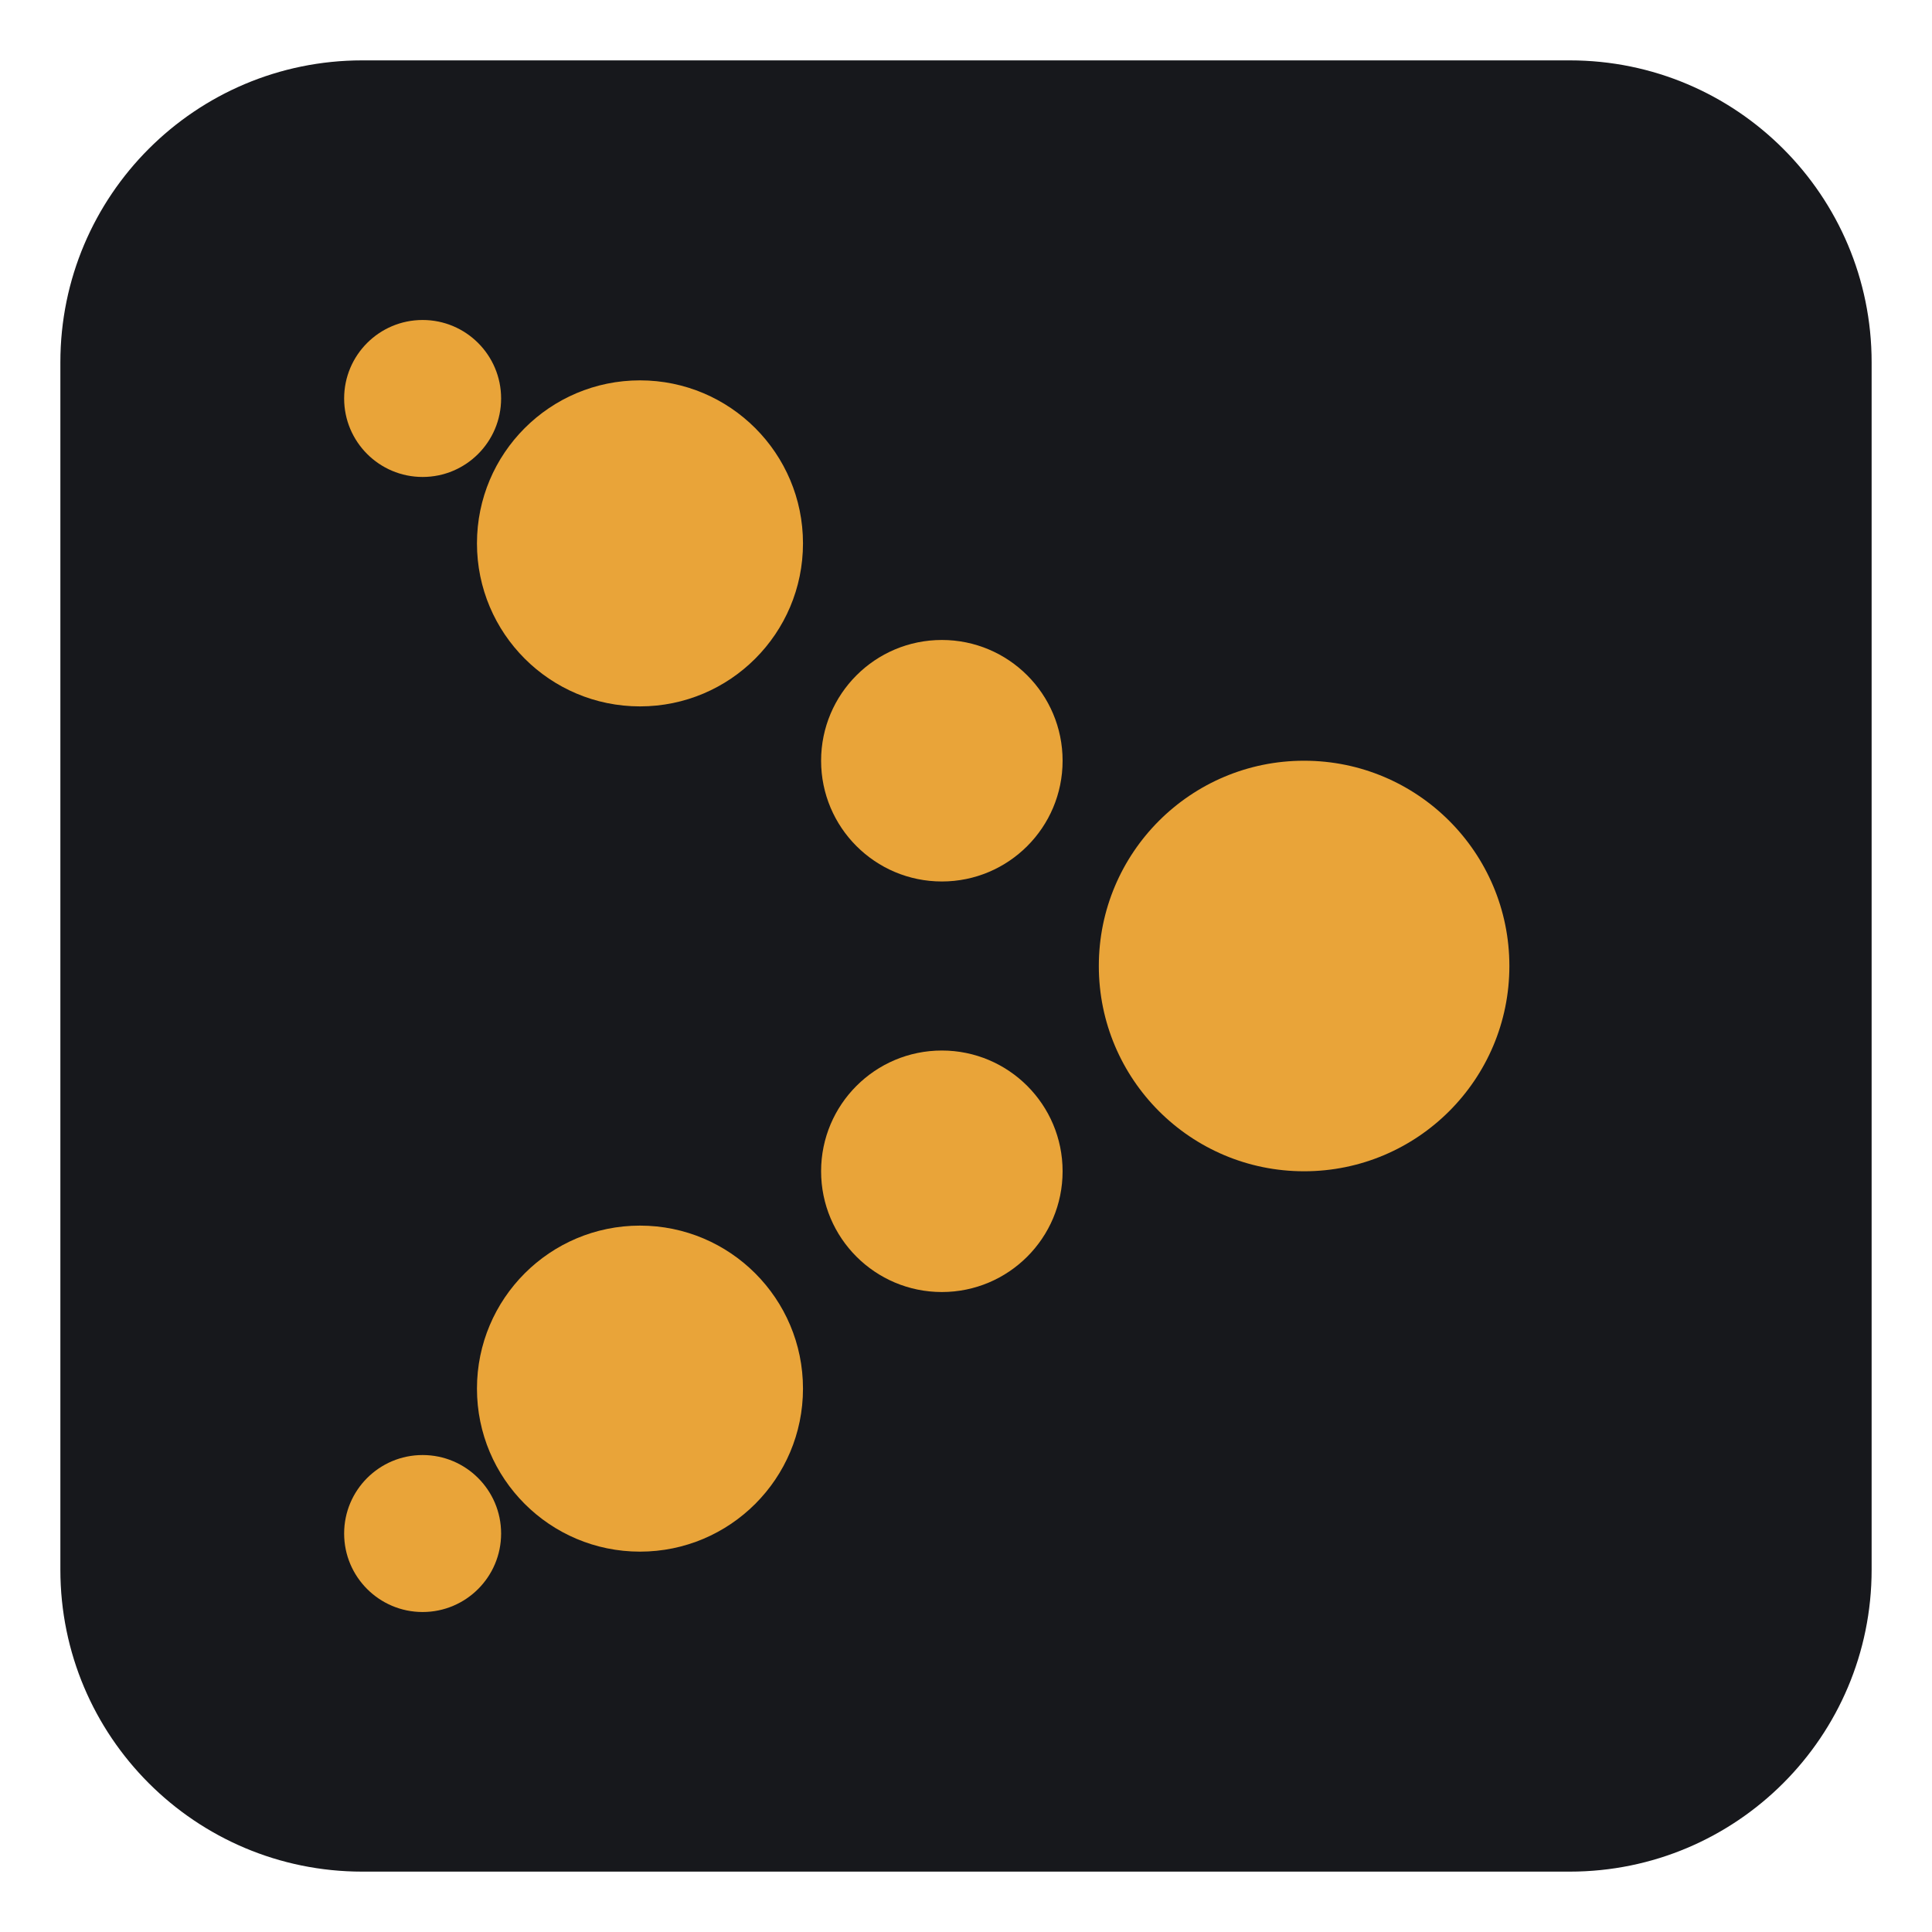
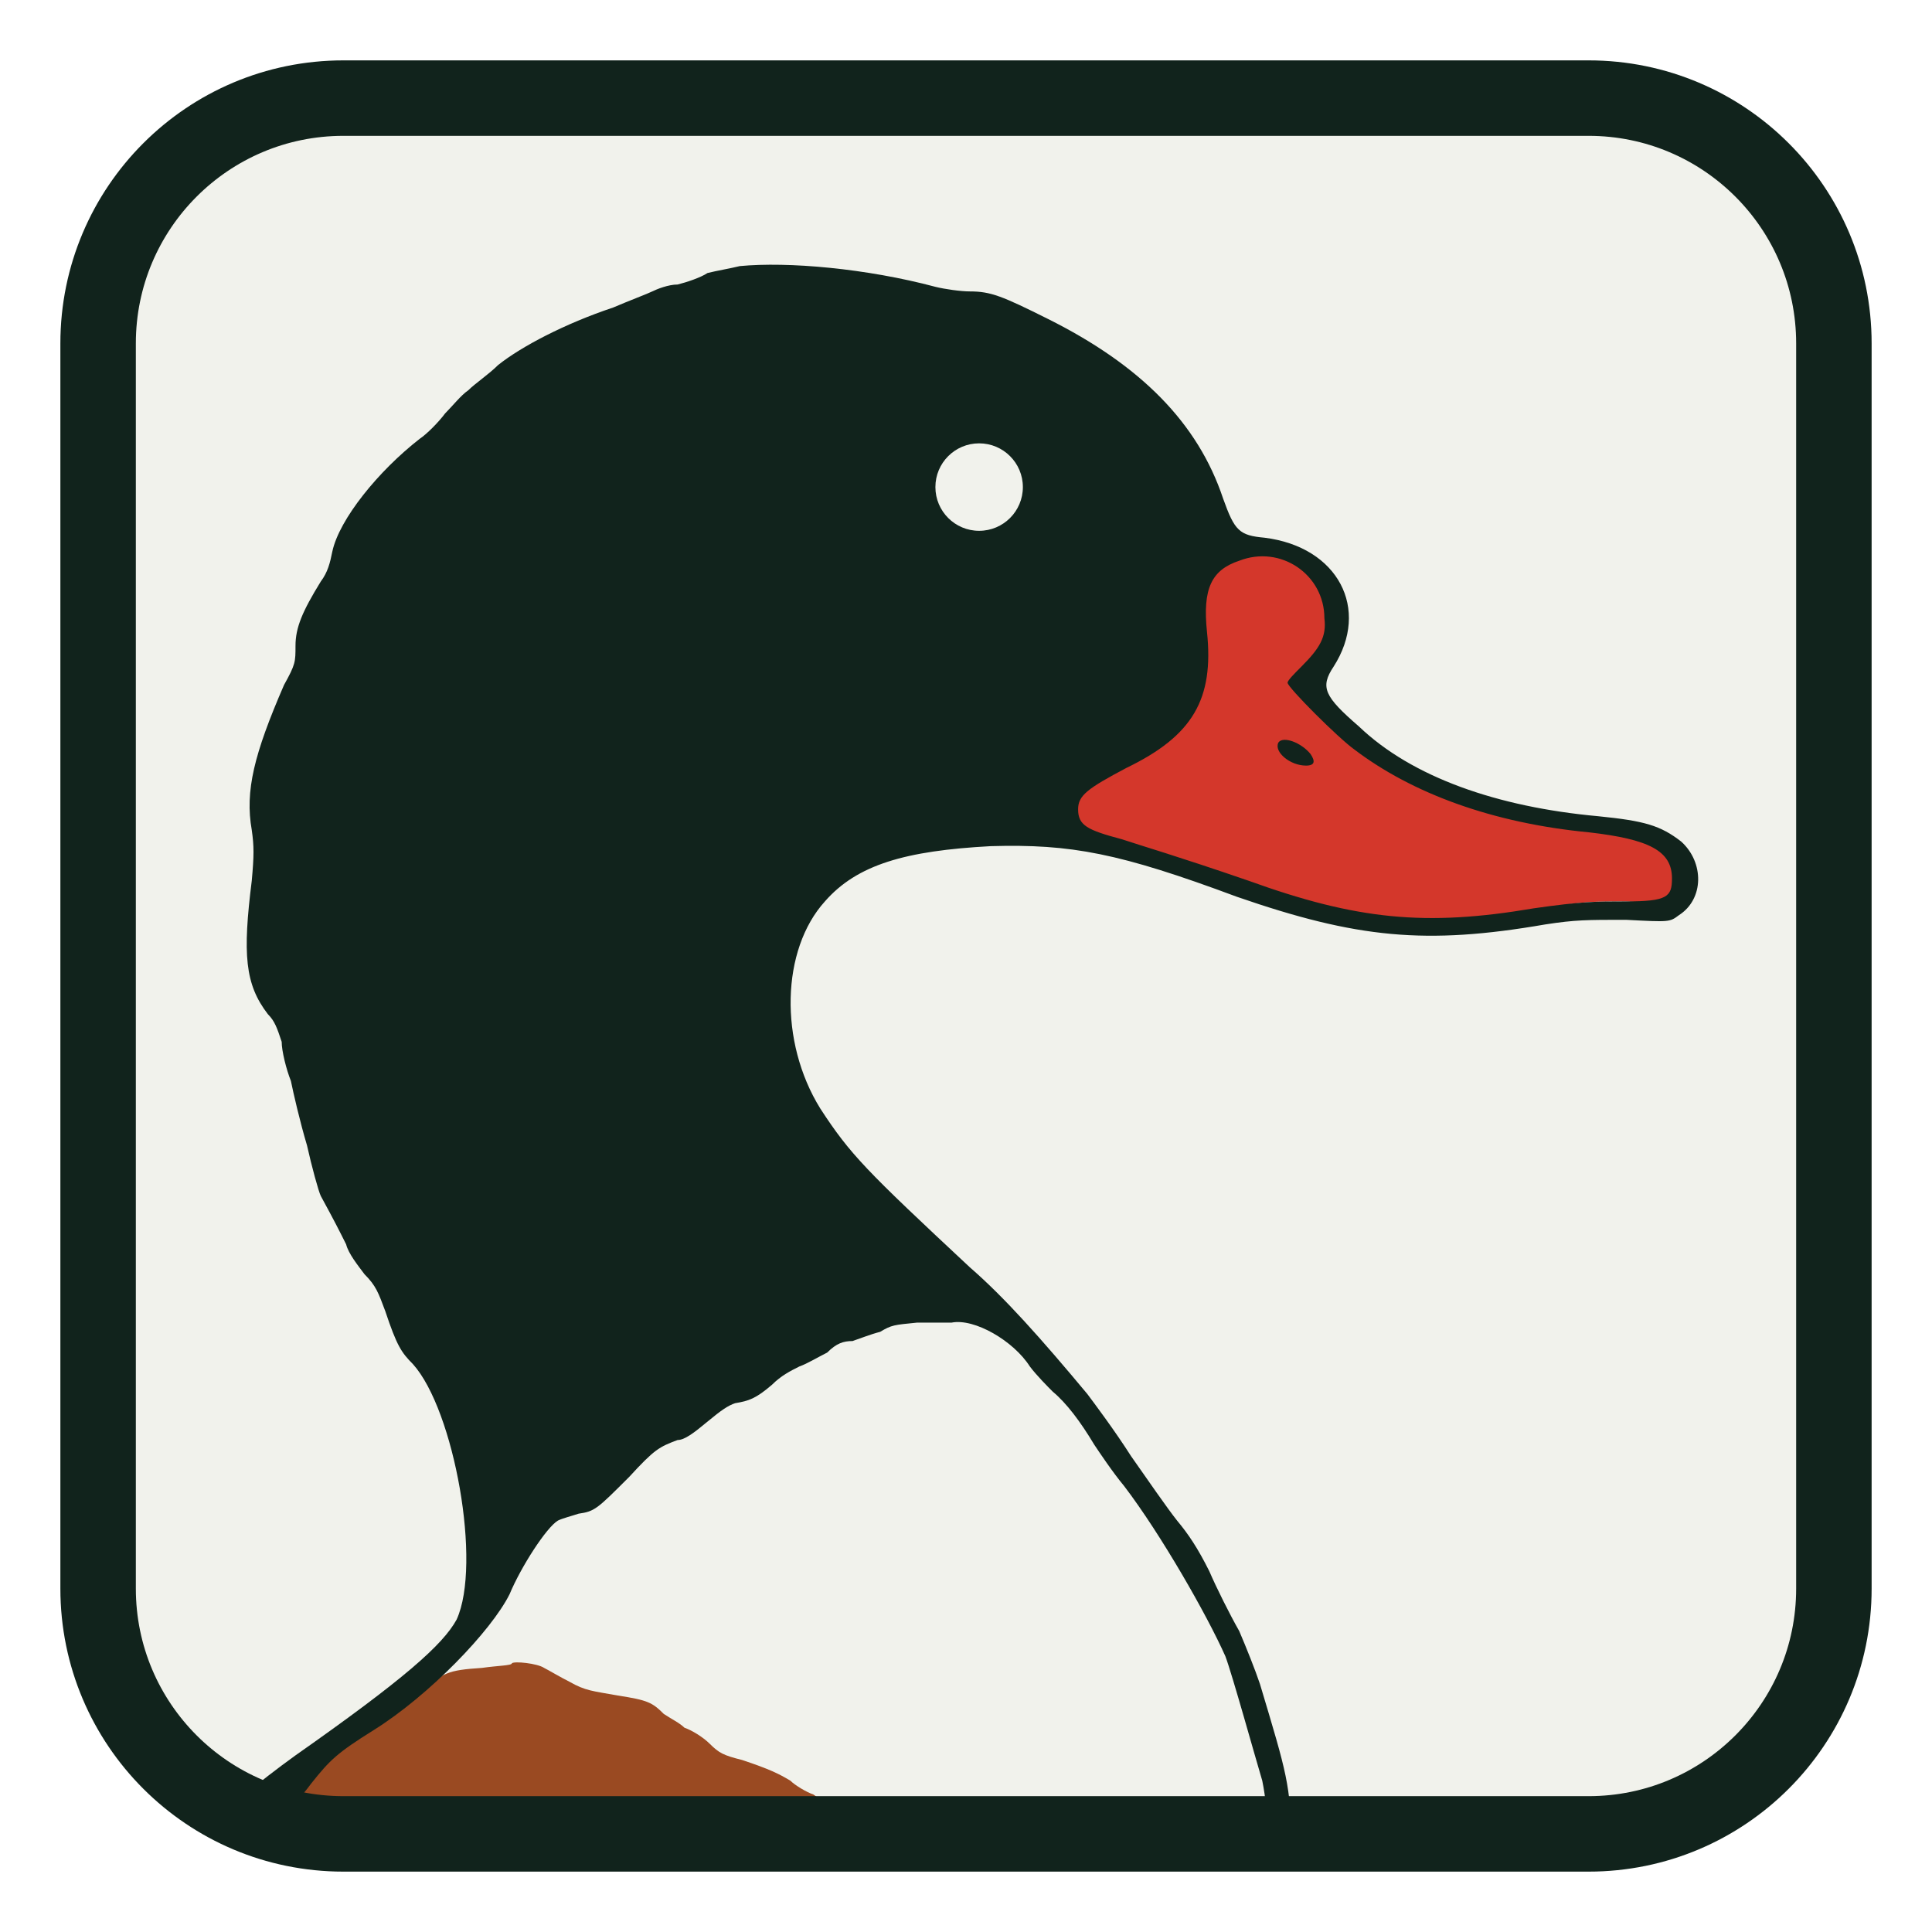
- <svg xmlns="http://www.w3.org/2000/svg" viewBox="0 0 32 32">
-   <rect x="1" y="1" width="30" height="30" rx="5" fill="#17181c" />
-   <g fill="#e9a439">
-     <circle cx="7" cy="6.6" r="1.3" />
-     <circle cx="10.6" cy="9" r="2.7" />
-     <circle cx="15.6" cy="12.6" r="2" />
-     <circle cx="21.6" cy="16" r="3.4" />
-     <circle cx="15.6" cy="19.4" r="2" />
-     <circle cx="10.6" cy="23" r="2.7" />
-     <circle cx="7" cy="25.4" r="1.3" />
+ <svg xmlns="http://www.w3.org/2000/svg" viewBox="0 0 1024 1024">
+   <clipPath id="tile">
+     <rect x="52" y="52" width="920" height="920" rx="130" />
+   </clipPath>
+   <rect x="52" y="52" width="920" height="920" rx="130" fill="#f1f2ec" />
+   <g clip-path="url(#tile)">
+     <g transform="translate(-235 -20) scale(1.22)">
+       <path fill="#9a4a22" fill-rule="evenodd" d="M 415 739 C 415 740, 409 740, 402 741 C 387 742, 385 743, 375 752 C 371 755, 361 762, 353 767 C 337 778, 329 785, 323 793 C 321 796, 317 801, 314 803 C 311 805, 303 811, 297 816 C 280 828, 277 832, 279 837 C 280 840, 282 841, 289 841 C 292 842, 296 843, 299 845 C 303 848, 307 849, 329 853 C 352 858, 356 859, 360 862 C 363 863, 367 865, 369 866 C 372 866, 377 868, 381 870 C 386 872, 389 873, 396 874 C 410 875, 416 876, 422 879 C 427 881, 431 882, 440 883 C 456 884, 490 892, 495 896 C 501 900, 523 905, 544 908 C 549 908, 553 909, 557 911 C 563 914, 565 914, 582 916 C 592 916, 604 918, 609 919 C 622 922, 662 922, 676 919 C 685 918, 686 918, 691 919 C 708 924, 715 921, 724 903 C 739 872, 738 869, 710 870 C 686 870, 673 868, 663 863 C 659 861, 650 857, 644 855 C 637 853, 629 850, 626 848 C 622 846, 617 843, 615 843 C 605 840, 598 836, 592 831 C 589 828, 583 824, 580 822 C 568 815, 559 808, 555 804 C 552 801, 549 798, 546 796 C 543 795, 538 792, 536 790 C 531 787, 527 785, 515 781 C 507 779, 505 778, 501 774 C 498 771, 493 768, 490 767 C 488 765, 484 763, 481 761 C 476 756, 474 755, 461 753 C 450 751, 447 751, 440 747 C 436 745, 431 742, 429 741 C 426 739, 416 738, 415 739" />
+       <path fill="#d4372b" fill-rule="evenodd" d="M 734 258 C 719 261, 714 270, 716 285 C 719 320, 711 335, 681 350 C 667 356, 662 360, 660 365 C 657 372, 663 378, 676 381 C 685 383, 707 390, 727 397 C 784 418, 811 420, 876 409 C 884 408, 889 408, 899 408 C 914 409, 917 408, 920 402 C 925 389, 912 380, 883 377 C 846 374, 813 363, 789 347 C 779 340, 754 316, 754 313 C 754 312, 757 309, 760 306 C 782 285, 764 251, 734 258" />
+       <path fill="#11231c" fill-rule="evenodd" d="M 514 132 C 510 133, 504 134, 500 135 C 497 137, 491 139, 487 140 C 483 140, 478 142, 476 143 C 474 144, 466 147, 459 150 C 438 157, 419 167, 409 175 C 405 179, 399 183, 396 186 C 393 188, 389 193, 386 196 C 383 200, 378 205, 375 207 C 357 221, 340 242, 337 256 C 336 261, 335 265, 332 269 C 324 282, 321 289, 321 297 C 321 304, 321 305, 316 314 C 303 344, 299 360, 302 377 C 303 384, 303 388, 302 399 C 298 431, 299 444, 309 457 C 312 460, 313 463, 315 469 C 315 473, 317 481, 319 486 C 320 491, 323 504, 326 514 C 328 523, 331 534, 332 536 C 338 547, 340 551, 343 557 C 344 561, 348 566, 351 570 C 356 575, 357 578, 360 586 C 365 601, 367 604, 372 609 C 390 629, 402 696, 391 720 C 385 731, 368 746, 321 779 C 289 802, 255 834, 259 840 C 260 843, 271 837, 295 820 C 321 800, 322 799, 328 791 C 336 781, 339 778, 355 768 C 379 753, 406 725, 414 709 C 419 697, 430 680, 435 677 C 437 676, 441 675, 444 674 C 451 673, 452 672, 466 658 C 477 646, 479 645, 487 642 C 490 642, 494 639, 500 634 C 506 629, 509 627, 512 626 C 518 625, 521 624, 528 618 C 532 614, 536 612, 540 610 C 543 609, 548 606, 552 604 C 556 600, 559 599, 563 599 C 566 598, 571 596, 575 595 C 580 592, 581 592, 591 591 C 597 591, 604 591, 606 591 C 616 589, 633 599, 640 610 C 643 614, 648 619, 650 621 C 656 626, 662 634, 668 644 C 670 647, 676 656, 681 662 C 697 683, 717 718, 725 736 C 728 744, 738 780, 741 790 C 747 819, 741 862, 723 901 C 715 919, 715 922, 724 914 C 733 905, 742 888, 749 865 C 753 850, 754 841, 754 818 C 753 791, 752 788, 740 748 C 738 742, 734 732, 731 725 C 727 718, 721 706, 718 699 C 713 689, 709 683, 704 677 C 700 672, 691 659, 684 649 C 677 638, 668 626, 665 622 C 645 598, 629 580, 614 567 C 569 525, 562 518, 549 498 C 531 469, 532 429, 551 408 C 565 392, 586 386, 623 384 C 658 383, 679 387, 730 406 C 782 424, 812 427, 864 418 C 877 416, 882 416, 899 416 C 918 417, 918 417, 922 414 C 933 407, 933 391, 923 382 C 914 375, 907 373, 887 371 C 843 367, 806 354, 783 332 C 768 319, 766 315, 772 306 C 788 281, 774 254, 742 250 C 731 249, 729 247, 724 233 C 713 200, 688 175, 648 155 C 628 145, 623 143, 614 143 C 610 143, 603 142, 599 141 C 569 133, 535 130, 514 132 M 612 219 C 603 225, 606 239, 617 239 C 622 239, 626 237, 628 234 C 633 224, 622 214, 612 219 M 731 260 C 719 264, 715 272, 717 291 C 720 320, 711 336, 682 350 C 665 359, 661 362, 661 368 C 661 375, 665 377, 680 381 C 689 384, 703 388, 735 399 C 782 416, 812 419, 859 411 C 880 408, 886 408, 899 408 C 917 408, 919 406, 919 398 C 919 386, 909 381, 883 378 C 841 374, 806 361, 781 342 C 774 337, 752 315, 752 313 C 752 312, 755 309, 758 306 C 766 298, 769 293, 768 285 C 768 266, 749 253, 731 260 M 748 339 C 746 343, 753 349, 760 349 C 764 349, 764 347, 762 344 C 758 339, 750 336, 748 339" />
+       <circle cx="618" cy="228" r="19" fill="#f1f2ec" />
+     </g>
  </g>
+   <rect x="52" y="52" width="920" height="920" rx="130" fill="none" stroke="#11231c" stroke-width="40" />
</svg>
